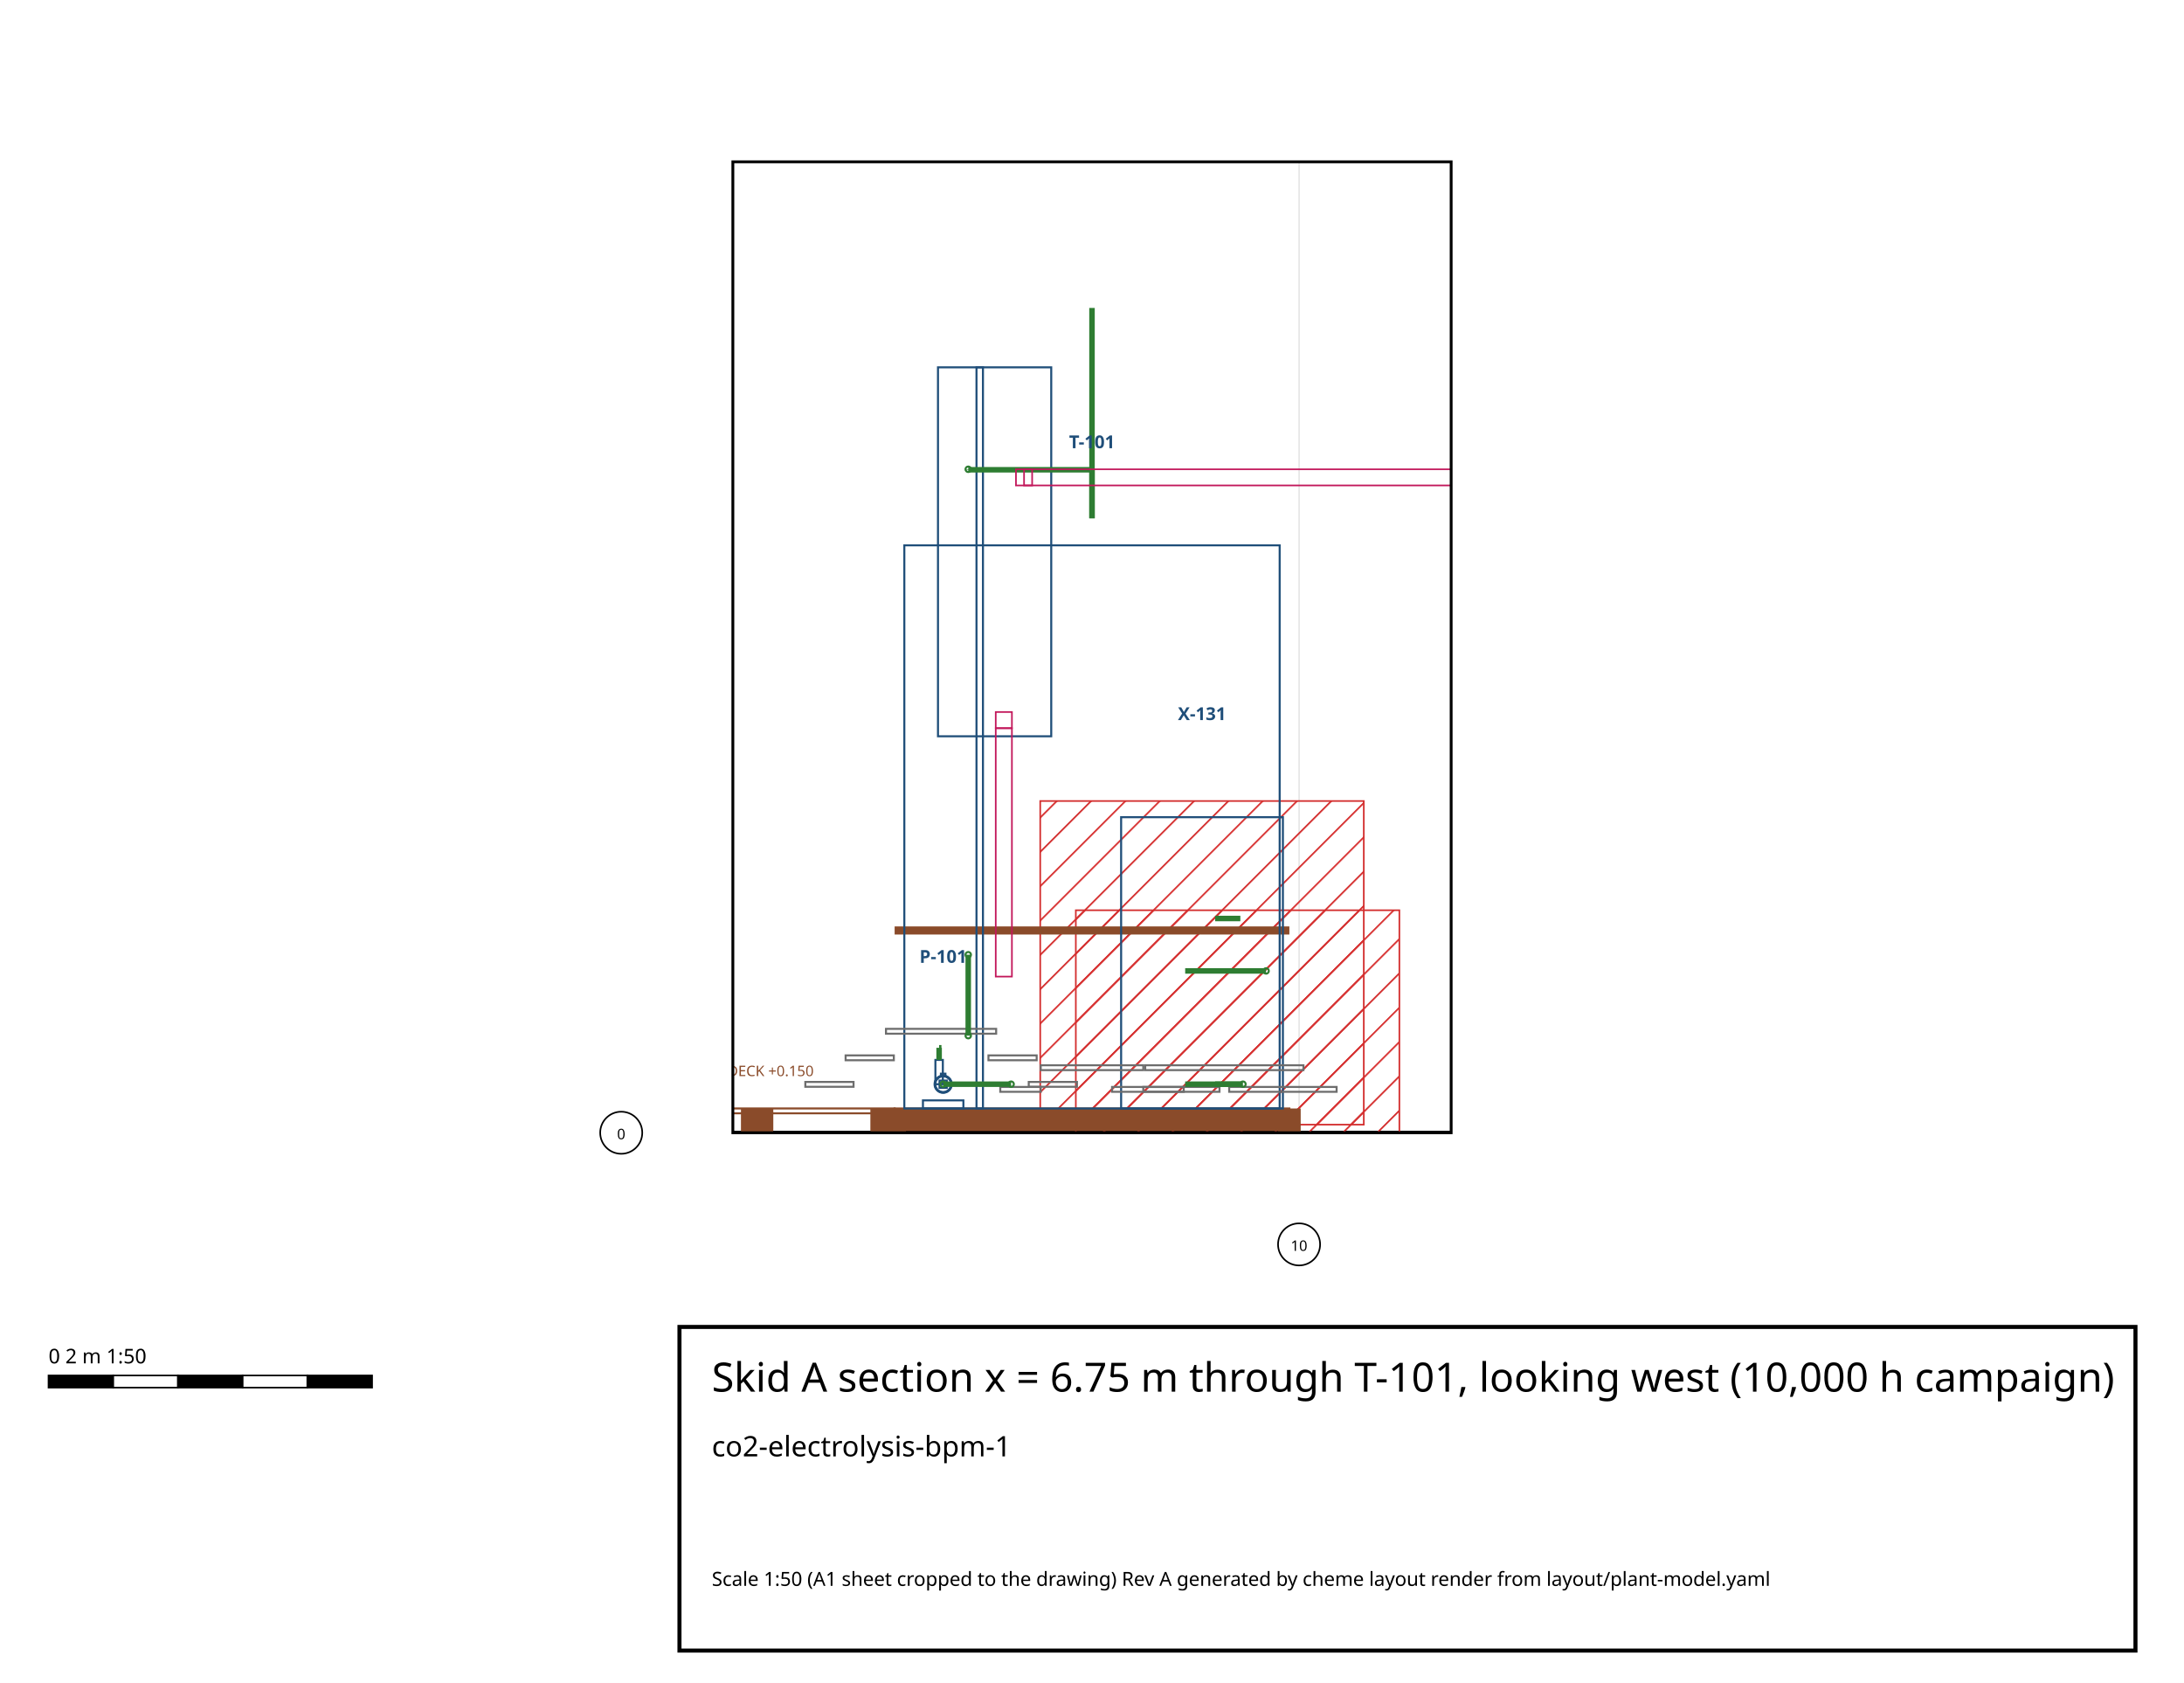
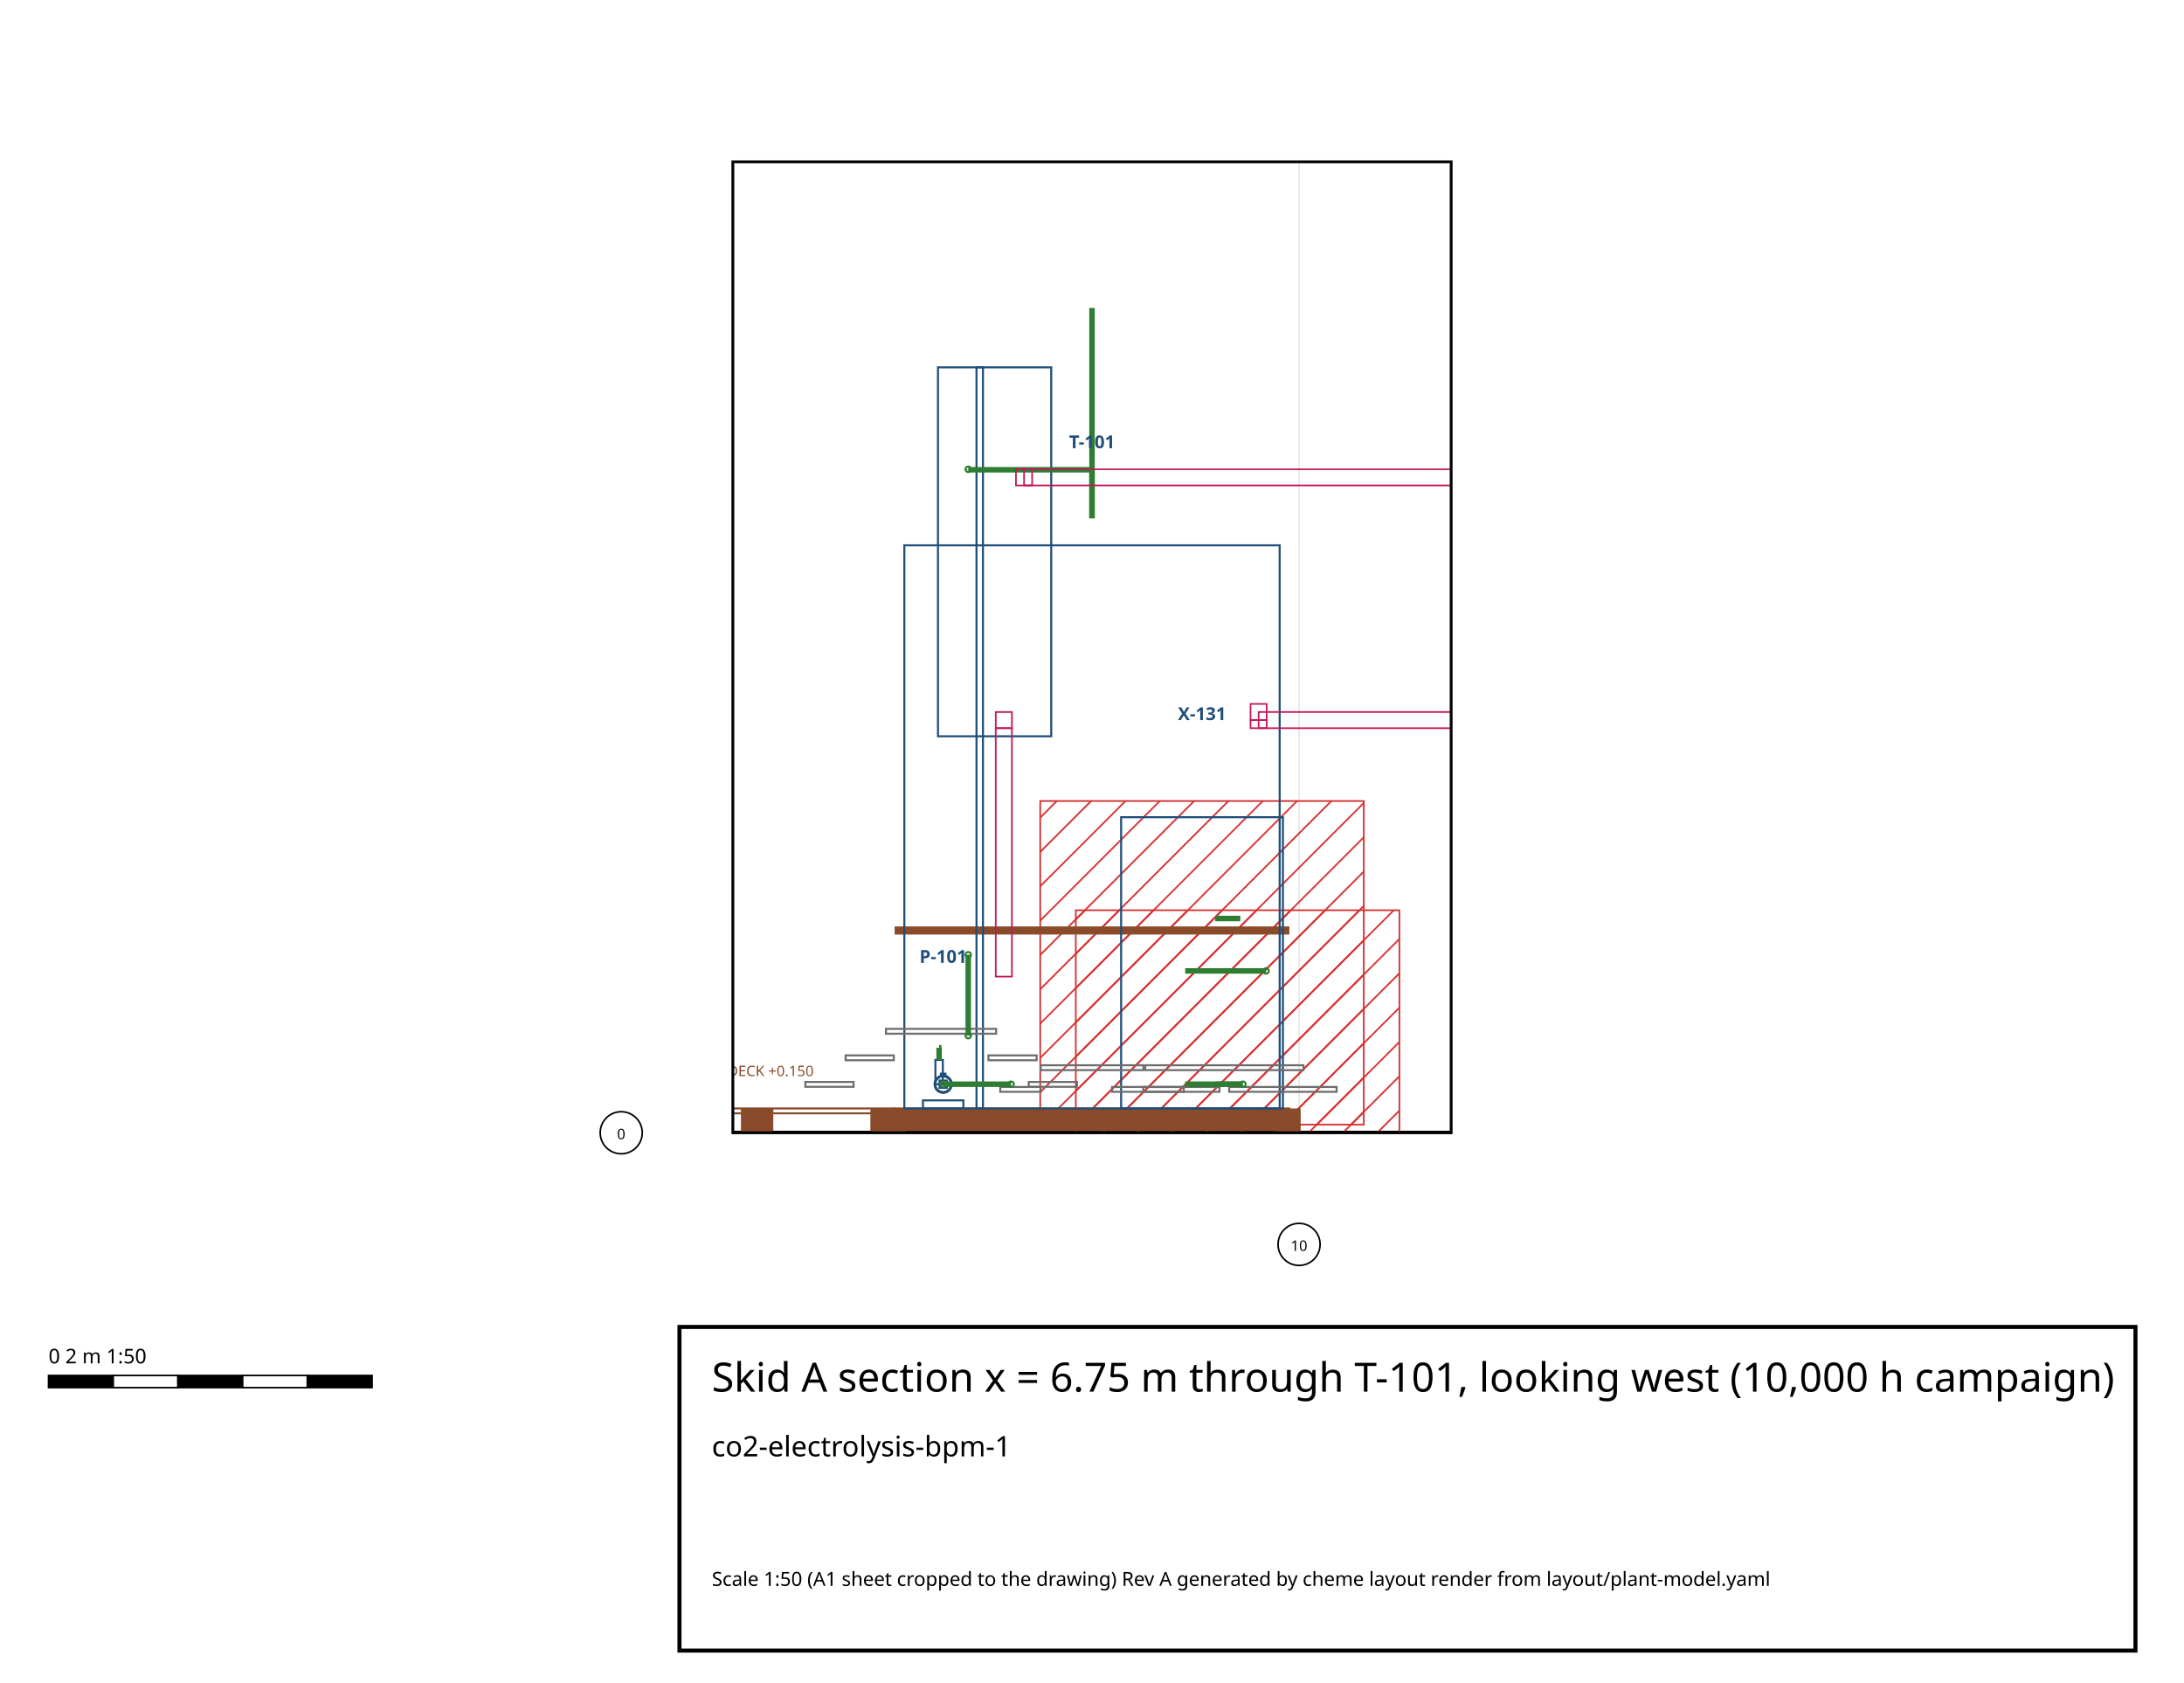
<svg xmlns="http://www.w3.org/2000/svg" width="270.00" height="208.00" viewBox="285.50 202.00 270.00 208.00">
  <defs>
    <pattern id="hatch-hazardous" width="3" height="3" patternUnits="userSpaceOnUse" patternTransform="rotate(45)">
      <line x1="0" y1="0" x2="0" y2="3" stroke="#d32f2f" stroke-width="0.4" />
    </pattern>
    <pattern id="hatch-oxygen_enriched" width="3" height="3" patternUnits="userSpaceOnUse" patternTransform="rotate(45)">
      <line x1="0" y1="0" x2="0" y2="3" stroke="#1976d2" stroke-width="0.4" />
    </pattern>
    <pattern id="hatch-oxygen_deficient" width="3" height="3" patternUnits="userSpaceOnUse" patternTransform="rotate(45)">
      <line x1="0" y1="0" x2="0" y2="3" stroke="#7b1fa2" stroke-width="0.4" />
    </pattern>
    <pattern id="hatch-keep_clear" width="3" height="3" patternUnits="userSpaceOnUse" patternTransform="rotate(45)">
      <line x1="0" y1="0" x2="0" y2="3" stroke="#ef6c00" stroke-width="0.4" />
    </pattern>
    <pattern id="hatch-laydown" width="3" height="3" patternUnits="userSpaceOnUse" patternTransform="rotate(45)">
      <line x1="0" y1="0" x2="0" y2="3" stroke="#8d6e63" stroke-width="0.4" />
    </pattern>
    <pattern id="hatch-maintenance" width="3" height="3" patternUnits="userSpaceOnUse" patternTransform="rotate(45)">
      <line x1="0" y1="0" x2="0" y2="3" stroke="#f9a825" stroke-width="0.4" />
    </pattern>
    <pattern id="hatch-escape" width="3" height="3" patternUnits="userSpaceOnUse" patternTransform="rotate(45)">
      <line x1="0" y1="0" x2="0" y2="3" stroke="#2e7d32" stroke-width="0.4" />
    </pattern>
    <clipPath id="area">
      <rect x="376.10" y="222.00" width="88.80" height="120.00" />
    </clipPath>
  </defs>
  <rect x="285.50" y="202.00" width="270.00" height="208.00" fill="#ffffff" />
  <g id="drawing" clip-path="url(#area)">
    <g id="grid">
      <polyline points="376.10,342.00 464.90,342.00" fill="none" stroke="#000" stroke-width="0.50" stroke-linecap="butt" id="grade" />
      <line x1="446.10" y1="342.00" x2="446.10" y2="222.00" stroke="#e0e0e0" stroke-width="0.15" />
      <line x1="376.10" y1="342.00" x2="464.90" y2="342.00" stroke="#e0e0e0" stroke-width="0.15" />
    </g>
    <g id="areas" />
    <g id="zones">
      <polygon points="418.50,354.50 458.50,354.50 458.50,314.50 418.50,314.50" fill="url(#hatch-hazardous)" stroke="#d32f2f" stroke-width="0.2" id="zone-Z-HAZ-A-5" />
      <polygon points="414.10,341.00 454.10,341.00 454.10,301.00 414.10,301.00" fill="url(#hatch-hazardous)" stroke="#d32f2f" stroke-width="0.2" id="zone-Z-HAZ-A-6" />
      <polygon points="246.10,342.00 376.10,342.00 376.10,336.00 246.10,336.00" fill="url(#hatch-crane_pad)" stroke="#ef6c00" stroke-width="0.2" id="zone-CP-A-0" />
    </g>
    <g id="roads" />
    <g id="buildings" />
    <g id="racks">
      <polyline points="531.10,342.00 531.10,278.00" fill="none" stroke="#7a5c3e" stroke-width="6.00" stroke-linecap="butt" />
      <polyline points="501.10,342.00 501.10,278.00" fill="none" stroke="#7a5c3e" stroke-width="6.00" stroke-linecap="butt" />
      <polyline points="531.10,280.00 501.10,280.00" fill="none" stroke="#7a5c3e" stroke-width="4.00" stroke-linecap="butt" />
      <polyline points="531.10,278.00 531.10,277.00" fill="none" stroke="#7a5c3e" stroke-width="6.00" stroke-linecap="butt" />
      <polyline points="501.10,278.00 501.10,277.00" fill="none" stroke="#7a5c3e" stroke-width="6.00" stroke-linecap="butt" />
      <polyline points="531.10,279.00 501.10,279.00" fill="none" stroke="#7a5c3e" stroke-width="4.00" stroke-linecap="butt" />
    </g>
    <g id="structures">
      <polyline points="396.10,342.00 396.10,339.00" fill="none" stroke="#8a4b2a" stroke-width="2.80" stroke-linecap="butt" />
      <polyline points="444.90,342.00 444.90,339.00" fill="none" stroke="#8a4b2a" stroke-width="2.80" stroke-linecap="butt" />
      <polyline points="396.10,340.40 396.10,340.40" fill="none" stroke="#8a4b2a" stroke-width="2.80" stroke-linecap="butt" />
      <polyline points="444.90,340.40 444.90,340.40" fill="none" stroke="#8a4b2a" stroke-width="2.80" stroke-linecap="butt" />
      <polyline points="396.10,340.40 444.90,340.40" fill="none" stroke="#8a4b2a" stroke-width="2.80" stroke-linecap="butt" />
      <polygon points="396.10,339.60 444.90,339.60 444.90,339.00 396.10,339.00" fill="none" stroke="#8a4b2a" stroke-width="0.25" />
      <polyline points="396.10,317.00 396.10,317.00" fill="none" stroke="#8a4b2a" stroke-width="1.00" stroke-linecap="butt" />
      <polyline points="396.10,317.00 396.10,317.00" fill="none" stroke="#8a4b2a" stroke-width="1.00" stroke-linecap="butt" />
      <polyline points="444.90,317.00 444.90,317.00" fill="none" stroke="#8a4b2a" stroke-width="1.00" stroke-linecap="butt" />
      <polyline points="444.90,317.00 396.10,317.00" fill="none" stroke="#8a4b2a" stroke-width="1.00" stroke-linecap="butt" />
      <polyline points="395.10,342.00 395.10,339.00" fill="none" stroke="#8a4b2a" stroke-width="4.00" stroke-linecap="butt" />
      <polyline points="379.10,342.00 379.10,339.00" fill="none" stroke="#8a4b2a" stroke-width="4.00" stroke-linecap="butt" />
      <polygon points="360.10,339.60 396.10,339.60 396.10,339.00 360.10,339.00" fill="none" stroke="#8a4b2a" stroke-width="0.25" />
      <polygon points="360.10,342.60 396.10,342.60 396.10,342.00 360.10,342.00" fill="none" stroke="#8a4b2a" stroke-width="0.25" />
    </g>
    <g id="equipment">
      <g id="equipment-T-101">
        <polygon points="397.30,339.00 443.70,339.00 443.70,269.40 397.30,269.40" fill="none" stroke="#1f4e79" stroke-width="0.25" />
        <polygon points="406.22,339.00 407.02,339.00 407.02,247.40 406.22,247.40" fill="none" stroke="#1f4e79" stroke-width="0.25" />
        <polygon points="401.46,293.00 415.46,293.00 415.46,247.40 401.46,247.40" fill="none" stroke="#1f4e79" stroke-width="0.25" />
      </g>
      <g id="equipment-P-101">
        <polygon points="399.60,339.00 404.60,339.00 404.60,338.00 399.60,338.00" fill="none" stroke="#1f4e79" stroke-width="0.25" />
        <circle cx="402.10" cy="336.00" r="1.00" fill="none" stroke="#1f4e79" stroke-width="0.3" />
        <polygon points="401.14,336.00 402.06,336.00 402.06,333.00 401.14,333.00" fill="none" stroke="#1f4e79" stroke-width="0.25" />
        <polygon points="401.65,336.45 402.55,336.45 402.55,335.55 401.65,335.55" fill="none" stroke="#1f4e79" stroke-width="0.25" />
        <circle cx="402.10" cy="336.00" r="1.04" fill="none" stroke="#1f4e79" stroke-width="0.3" />
        <polygon points="401.82,335.02 402.38,335.02 402.38,334.70 401.82,334.70" fill="none" stroke="#1f4e79" stroke-width="0.25" />
      </g>
      <g id="equipment-X-131">
        <polygon points="424.10,339.00 444.10,339.00 444.10,303.00 424.10,303.00" fill="none" stroke="#1f4e79" stroke-width="0.25" />
      </g>
    </g>
    <g id="platforms">
      <polygon points="414.16,334.26 426.84,334.26 426.84,333.66 414.16,333.66" fill="none" stroke="#6d6d6d" stroke-width="0.25" />
      <polygon points="409.16,336.94 414.16,336.94 414.16,336.34 409.16,336.34" fill="none" stroke="#6d6d6d" stroke-width="0.25" />
      <polygon points="426.84,336.94 431.84,336.94 431.84,336.34 426.84,336.34" fill="none" stroke="#6d6d6d" stroke-width="0.25" />
      <polygon points="395.03,329.76 408.65,329.76 408.65,329.16 395.03,329.16" fill="none" stroke="#6d6d6d" stroke-width="0.25" />
      <polygon points="385.06,336.32 391.02,336.32 391.02,335.72 385.06,335.72" fill="none" stroke="#6d6d6d" stroke-width="0.25" />
      <polygon points="390.04,333.04 396.00,333.04 396.00,332.44 390.04,332.44" fill="none" stroke="#6d6d6d" stroke-width="0.25" />
      <polygon points="412.68,336.32 418.64,336.32 418.64,335.72 412.68,335.72" fill="none" stroke="#6d6d6d" stroke-width="0.25" />
      <polygon points="407.70,333.04 413.66,333.04 413.66,332.44 407.70,332.44" fill="none" stroke="#6d6d6d" stroke-width="0.25" />
      <polygon points="427.08,334.26 446.64,334.26 446.64,333.66 427.08,333.66" fill="none" stroke="#6d6d6d" stroke-width="0.25" />
      <polygon points="437.46,336.94 450.74,336.94 450.74,336.34 437.46,336.34" fill="none" stroke="#6d6d6d" stroke-width="0.25" />
      <polygon points="422.98,336.94 436.26,336.94 436.26,336.34 422.98,336.34" fill="none" stroke="#6d6d6d" stroke-width="0.25" />
    </g>
    <g id="pipes">
      <g id="pipe-P-01/Line_AN101_S1" data-line="AN-101">
        <circle cx="410.50" cy="336.00" r="0.34" fill="none" stroke="#2e7d32" stroke-width="0.25" />
        <polyline points="410.50,336.00 402.10,336.00" fill="none" stroke="#2e7d32" stroke-width="0.68" stroke-linecap="butt" />
        <circle cx="402.10" cy="336.00" r="0.34" fill="none" stroke="#2e7d32" stroke-width="0.25" />
      </g>
      <g id="pipe-P-01/Line_AN102_S1" data-line="AN-102">
        <polyline points="401.60,333.00 401.60,331.50" fill="none" stroke="#2e7d32" stroke-width="0.68" stroke-linecap="butt" />
        <polyline points="401.60,331.50 401.89,331.50" fill="none" stroke="#2e7d32" stroke-width="0.68" stroke-linecap="butt" />
      </g>
      <g id="pipe-P-01/Line_AN104_S4" data-line="AN-104">
        <circle cx="405.20" cy="330.00" r="0.34" fill="none" stroke="#2e7d32" stroke-width="0.25" />
        <polyline points="405.20,330.00 405.20,320.00" fill="none" stroke="#2e7d32" stroke-width="0.68" stroke-linecap="butt" />
        <circle cx="405.20" cy="320.00" r="0.34" fill="none" stroke="#2e7d32" stroke-width="0.25" />
        <circle cx="405.20" cy="260.00" r="0.34" fill="none" stroke="#2e7d32" stroke-width="0.25" />
        <polyline points="405.20,260.00 405.20,260.06" fill="none" stroke="#2e7d32" stroke-width="0.68" stroke-linecap="butt" />
        <polyline points="405.20,260.06 420.50,260.06" fill="none" stroke="#2e7d32" stroke-width="0.68" stroke-linecap="butt" />
        <polyline points="420.50,260.06 420.50,266.06" fill="none" stroke="#2e7d32" stroke-width="0.68" stroke-linecap="butt" />
      </g>
      <g id="pipe-P-01/Line_KOH101_S1" data-line="KOH-101">
        <polyline points="432.02,322.00 442.02,322.00" fill="none" stroke="#2e7d32" stroke-width="0.68" stroke-linecap="butt" />
        <circle cx="442.02" cy="322.00" r="0.34" fill="none" stroke="#2e7d32" stroke-width="0.25" />
        <polyline points="438.84,315.52 435.72,315.52" fill="none" stroke="#2e7d32" stroke-width="0.68" stroke-linecap="butt" />
      </g>
      <g id="pipe-P-01/Line_O2V101_S1" data-line="O2V-101">
        <polyline points="420.50,266.06 420.50,240.06" fill="none" stroke="#2e7d32" stroke-width="0.68" stroke-linecap="butt" />
      </g>
      <g id="pipe-P-01/Line_SP101_S1" data-line="SP-101">
        <polyline points="435.72,336.00 438.84,336.00" fill="none" stroke="#2e7d32" stroke-width="0.68" stroke-linecap="butt" />
        <circle cx="439.16" cy="336.00" r="0.34" fill="none" stroke="#2e7d32" stroke-width="0.25" />
        <polyline points="439.16,336.00 432.02,336.00" fill="none" stroke="#2e7d32" stroke-width="0.68" stroke-linecap="butt" />
      </g>
    </g>
    <g id="trays">
      <g id="tray-PT-PR-1-1" data-system="power">
        <polygon points="521.10,277.00 523.10,277.00 523.10,275.00 521.10,275.00" fill="none" stroke="#c2185b" stroke-width="0.2" />
      </g>
      <g id="tray-IT-PR-1-1" data-system="instrument">
        <polygon points="509.10,277.00 511.10,277.00 511.10,275.00 509.10,275.00" fill="none" stroke="#1565c0" stroke-width="0.2" />
      </g>
      <g id="tray-PT-M-P-101" data-system="power">
        <polygon points="521.10,277.00 523.10,277.00 523.10,262.00 521.10,262.00" fill="none" stroke="#c2185b" stroke-width="0.2" />
        <polygon points="412.10,262.00 522.10,262.00 522.10,260.00 412.10,260.00" fill="none" stroke="#c2185b" stroke-width="0.2" />
        <polygon points="411.10,262.00 413.10,262.00 413.10,260.00 411.10,260.00" fill="none" stroke="#c2185b" stroke-width="0.2" />
        <polygon points="408.60,292.00 410.60,292.00 410.60,290.00 408.60,290.00" fill="none" stroke="#c2185b" stroke-width="0.2" />
        <polygon points="408.60,322.70 410.60,322.70 410.60,292.00 408.60,292.00" fill="none" stroke="#c2185b" stroke-width="0.2" />
      </g>
+       <g id="tray-PT-F-X131" data-system="power">
+         <polygon points="466.10,292.00 468.10,292.00 468.10,290.00 466.10,290.00" fill="none" stroke="#c2185b" stroke-width="0.2" />
+         <polygon points="441.10,292.00 467.10,292.00 467.10,290.00 441.10,290.00" fill="none" stroke="#c2185b" stroke-width="0.2" />
+         <polygon points="440.10,292.00 442.10,292.00 442.10,291.00 440.10,291.00" fill="none" stroke="#c2185b" stroke-width="0.2" />
+         <polygon points="440.10,291.00 442.10,291.00 442.10,289.00 440.10,289.00" fill="none" stroke="#c2185b" stroke-width="0.2" />
+       </g>
      <g id="tray-IT-JB-101" data-system="instrument">
        <polygon points="472.10,277.00 510.10,277.00 510.10,275.00 472.10,275.00" fill="none" stroke="#1565c0" stroke-width="0.2" />
        <polygon points="471.10,306.00 473.10,306.00 473.10,277.00 471.10,277.00" fill="none" stroke="#1565c0" stroke-width="0.2" />
      </g>
    </g>
    <g id="ducts" />
    <g id="inline" />
    <g id="labels">
      <text x="516.10" y="272.00" font-size="1.8" font-family="sans-serif" text-anchor="start" fill="#7a5c3e">PR-1 +3.200</text>
      <text x="386.10" y="335.00" font-size="1.8" font-family="sans-serif" text-anchor="end" fill="#8a4b2a">DECK +0.150</text>
      <text x="420.50" y="257.40" font-size="2.2" font-family="sans-serif" text-anchor="middle" fill="#1f4e79" font-weight="bold">T-101</text>
      <text x="402.10" y="321.00" font-size="2.2" font-family="sans-serif" text-anchor="middle" fill="#1f4e79" font-weight="bold">P-101</text>
      <text x="434.10" y="291.00" font-size="2.2" font-family="sans-serif" text-anchor="middle" fill="#1f4e79" font-weight="bold">X-131</text>
    </g>
  </g>
  <rect x="376.10" y="222.00" width="88.80" height="120.00" fill="none" stroke="#000" stroke-width="0.35" />
  <g class="bubble" transform="translate(0.00,9.80)">
    <circle cx="446.10" cy="346.00" r="2.6" fill="#fff" stroke="#000" stroke-width="0.2" />
    <text x="446.10" y="346.80" font-size="1.8" font-family="sans-serif" text-anchor="middle">10</text>
  </g>
  <g class="bubble" transform="translate(-9.80,0.00)">
    <circle cx="372.10" cy="342.00" r="2.6" fill="#fff" stroke="#000" stroke-width="0.2" />
    <text x="372.10" y="342.80" font-size="1.8" font-family="sans-serif" text-anchor="middle">0</text>
  </g>
  <g id="scale-bar" transform="translate(276.50,-168.00)">
    <rect x="15.00" y="540.00" width="8.00" height="1.5" fill="#000" stroke="#000" stroke-width="0.2" />
    <rect x="23.00" y="540.00" width="8.00" height="1.5" fill="#fff" stroke="#000" stroke-width="0.2" />
    <rect x="31.00" y="540.00" width="8.00" height="1.5" fill="#000" stroke="#000" stroke-width="0.2" />
    <rect x="39.00" y="540.00" width="8.00" height="1.5" fill="#fff" stroke="#000" stroke-width="0.2" />
    <rect x="47.00" y="540.00" width="8.00" height="1.5" fill="#000" stroke="#000" stroke-width="0.2" />
    <text x="15.00" y="538.50" font-size="2.5" font-family="sans-serif">0      2 m    1:50</text>
  </g>
  <g id="title-block" transform="translate(-281.50,-178.00)">
    <rect x="651.0" y="544.0" width="180" height="40.0" fill="#fff" stroke="#000" stroke-width="0.5" />
    <text x="655.0" y="552.0" font-size="5" font-family="sans-serif">Skid A section x = 6.75 m through T-101, looking west (10,000 h campaign)</text>
    <text x="655.0" y="560.0" font-size="3.5" font-family="sans-serif">co2-electrolysis-bpm-1</text>
    <text x="655.0" y="568.0" font-size="2.8" font-family="sans-serif" />
    <text x="655.0" y="576.0" font-size="2.4" font-family="sans-serif">Scale 1:50 (A1 sheet cropped to the drawing)   Rev A   generated by cheme layout render from layout/plant-model.yaml</text>
  </g>
</svg>
